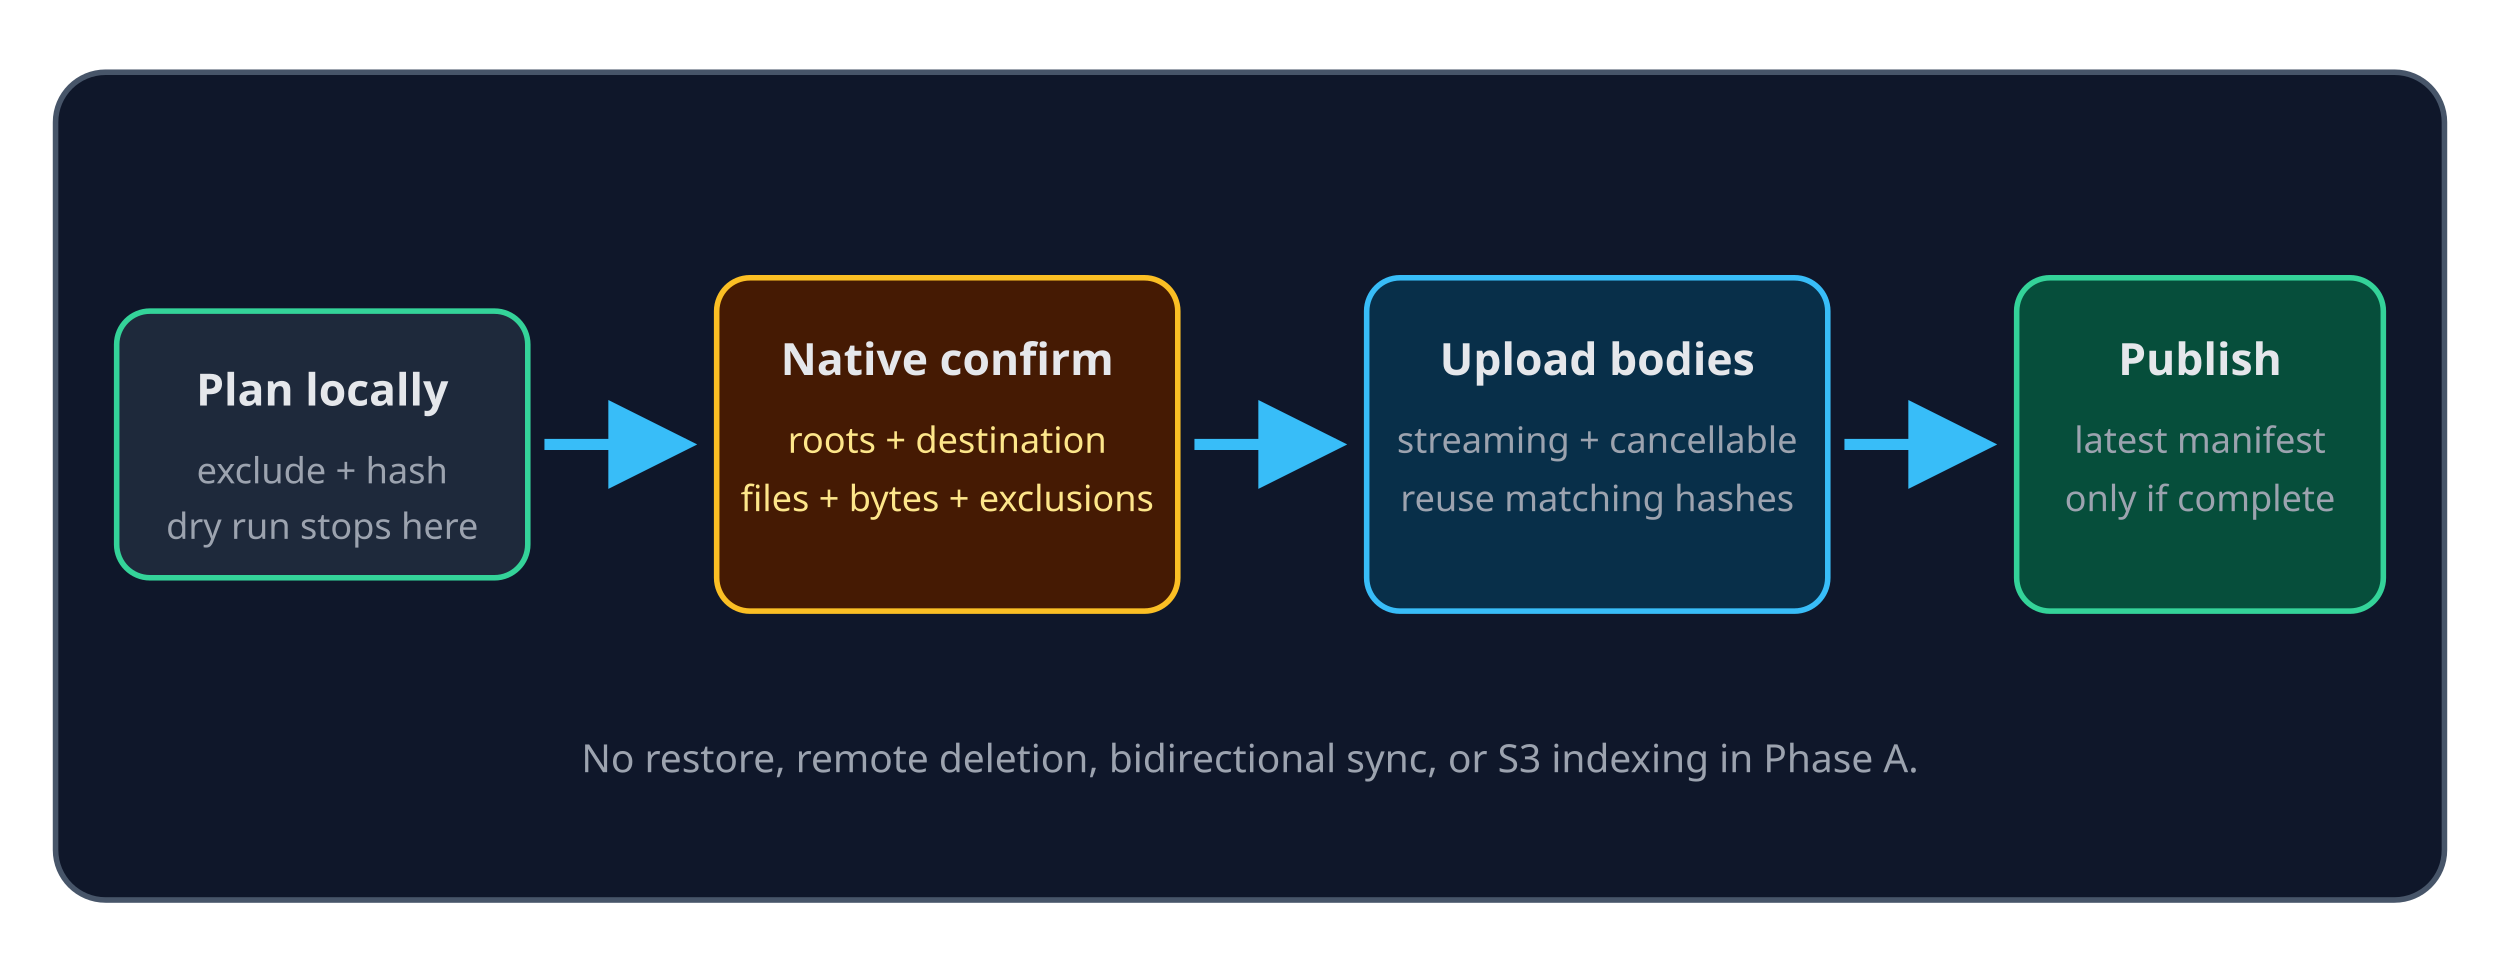
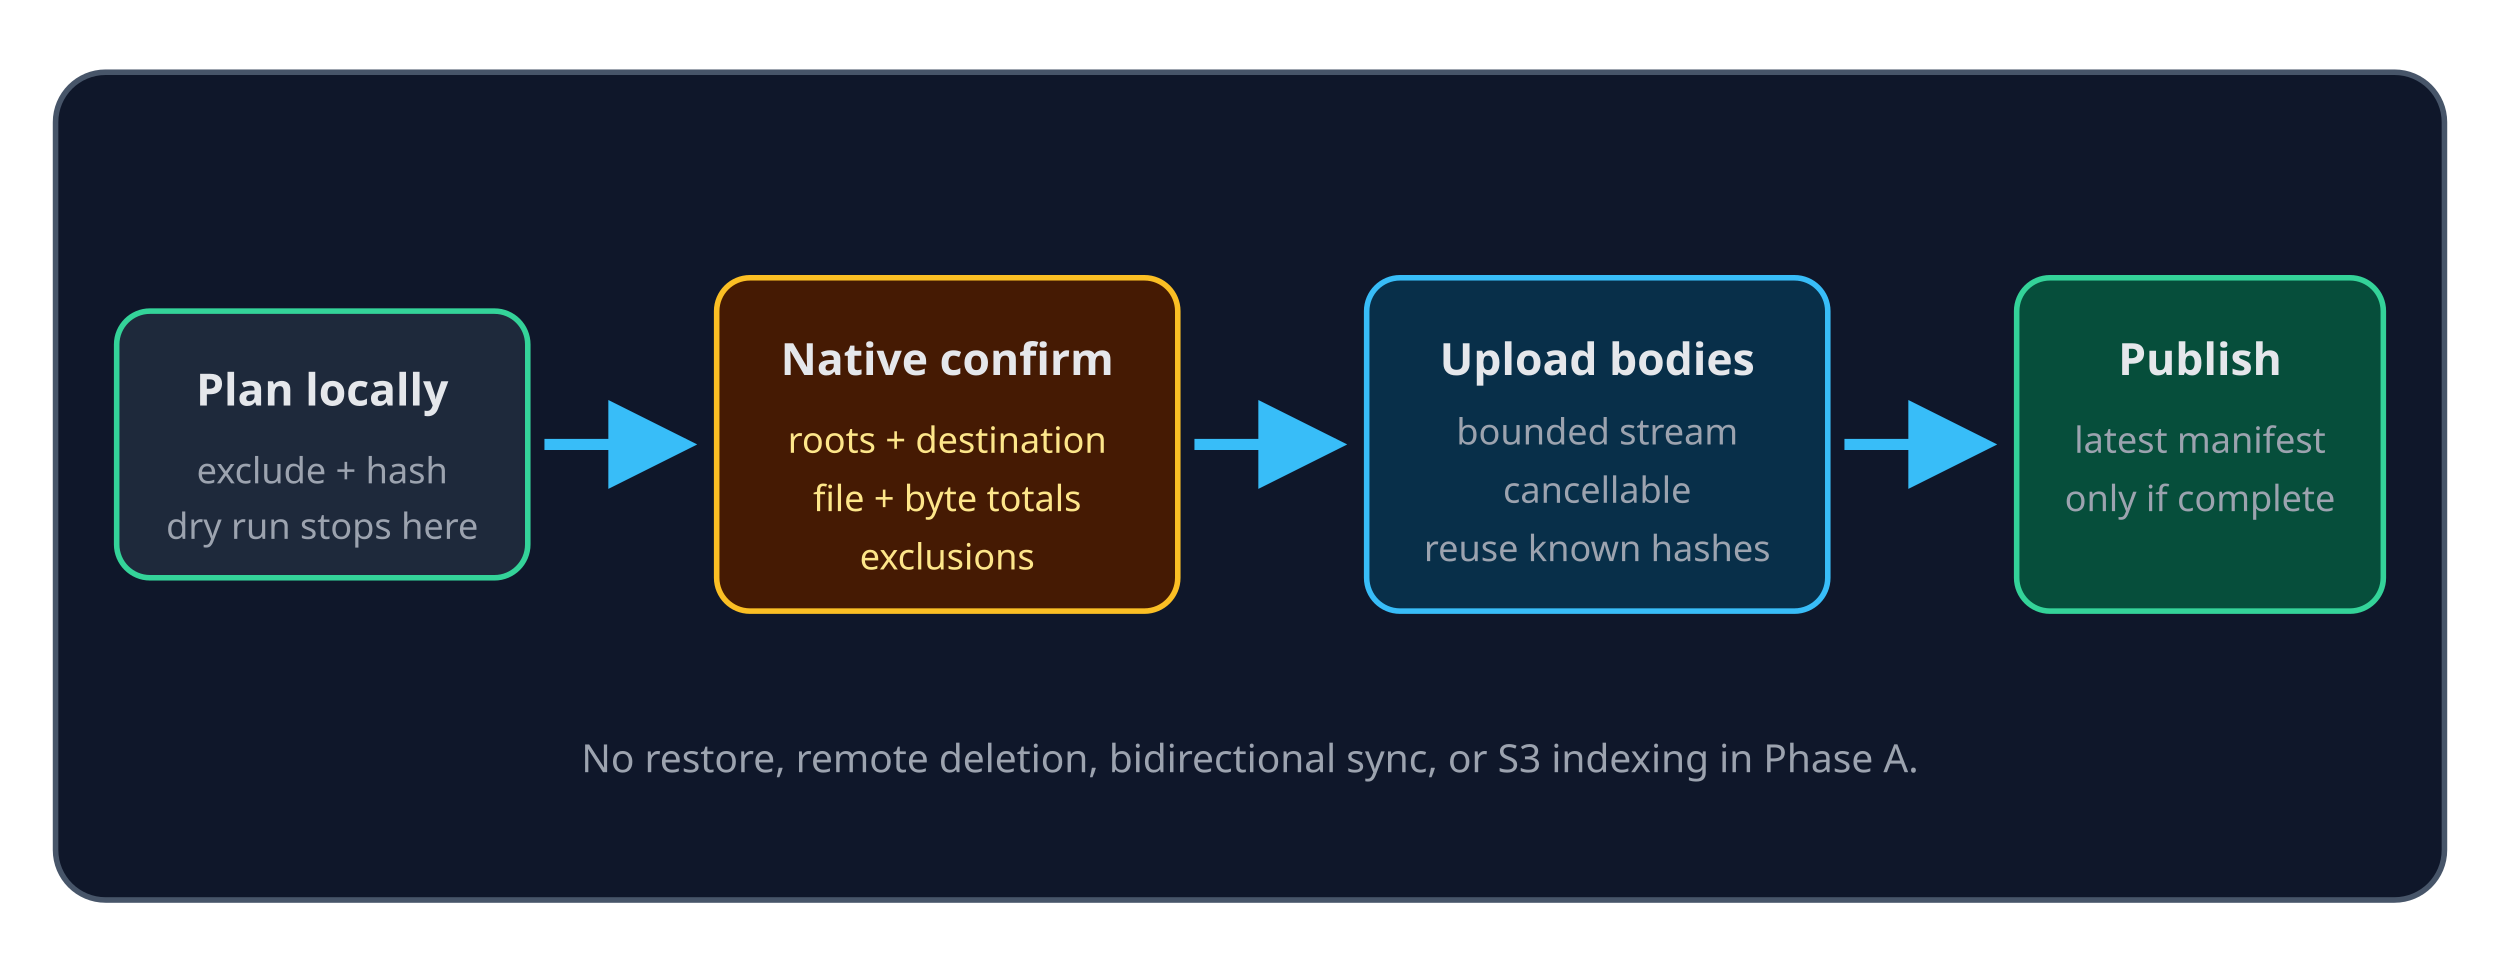
<svg xmlns="http://www.w3.org/2000/svg" viewBox="0 0 900 350" role="img" aria-labelledby="title desc">
  <defs>
    <marker id="a" markerWidth="8" markerHeight="8" refX="7" refY="4" orient="auto">
      <path d="M0 0 8 4 0 8Z" fill="#38bdf8" />
    </marker>
  </defs>
  <rect x="20" y="26" width="860" height="298" rx="18" fill="#0f172a" stroke="#475569" stroke-width="2" />
  <g font-family="system-ui, sans-serif" text-anchor="middle">
    <rect x="42" y="112" width="148" height="96" rx="12" fill="#1e293b" stroke="#34d399" stroke-width="2" />
    <text x="116" y="146" fill="#e5e7eb" font-size="16" font-weight="700">Plan locally</text>
    <text x="116" y="174" fill="#9ca3af" font-size="13">exclude + hash</text>
    <text x="116" y="194" fill="#9ca3af" font-size="13">dry run stops here</text>
    <path d="M196 160H247" stroke="#38bdf8" stroke-width="4" marker-end="url(#a)" />
    <rect x="258" y="100" width="166" height="120" rx="12" fill="#451a03" stroke="#fbbf24" stroke-width="2" />
    <text x="341" y="135" fill="#e5e7eb" font-size="16" font-weight="700">Native confirm</text>
    <text x="341" y="163" fill="#fde68a" font-size="13">roots + destination</text>
-     <text x="341" y="184" fill="#fde68a" font-size="13">files + bytes + exclusions</text>
+     <text x="341" y="184" fill="#fde68a" font-size="13">file + byte totals</text>
+     <text x="341" y="205" fill="#fde68a" font-size="13">exclusions</text>
    <path d="M430 160H481" stroke="#38bdf8" stroke-width="4" marker-end="url(#a)" />
    <rect x="492" y="100" width="166" height="120" rx="12" fill="#082f49" stroke="#38bdf8" stroke-width="2" />
    <text x="575" y="135" fill="#e5e7eb" font-size="16" font-weight="700">Upload bodies</text>
-     <text x="575" y="163" fill="#9ca3af" font-size="13">streaming + cancellable</text>
-     <text x="575" y="184" fill="#9ca3af" font-size="13">reuse matching hashes</text>
+     <text x="575" y="160" fill="#9ca3af" font-size="13">bounded stream</text>
+     <text x="575" y="181" fill="#9ca3af" font-size="13">cancellable</text>
+     <text x="575" y="202" fill="#9ca3af" font-size="13">reuse known hashes</text>
    <path d="M664 160H715" stroke="#38bdf8" stroke-width="4" marker-end="url(#a)" />
    <rect x="726" y="100" width="132" height="120" rx="12" fill="#064e3b" stroke="#34d399" stroke-width="2" />
    <text x="792" y="135" fill="#e5e7eb" font-size="16" font-weight="700">Publish</text>
    <text x="792" y="163" fill="#9ca3af" font-size="13">latest manifest</text>
    <text x="792" y="184" fill="#9ca3af" font-size="13">only if complete</text>
  </g>
  <text x="450" y="278" text-anchor="middle" fill="#9ca3af" font-family="system-ui, sans-serif" font-size="14">No restore, remote deletion, bidirectional sync, or S3 indexing in Phase A.</text>
</svg>
